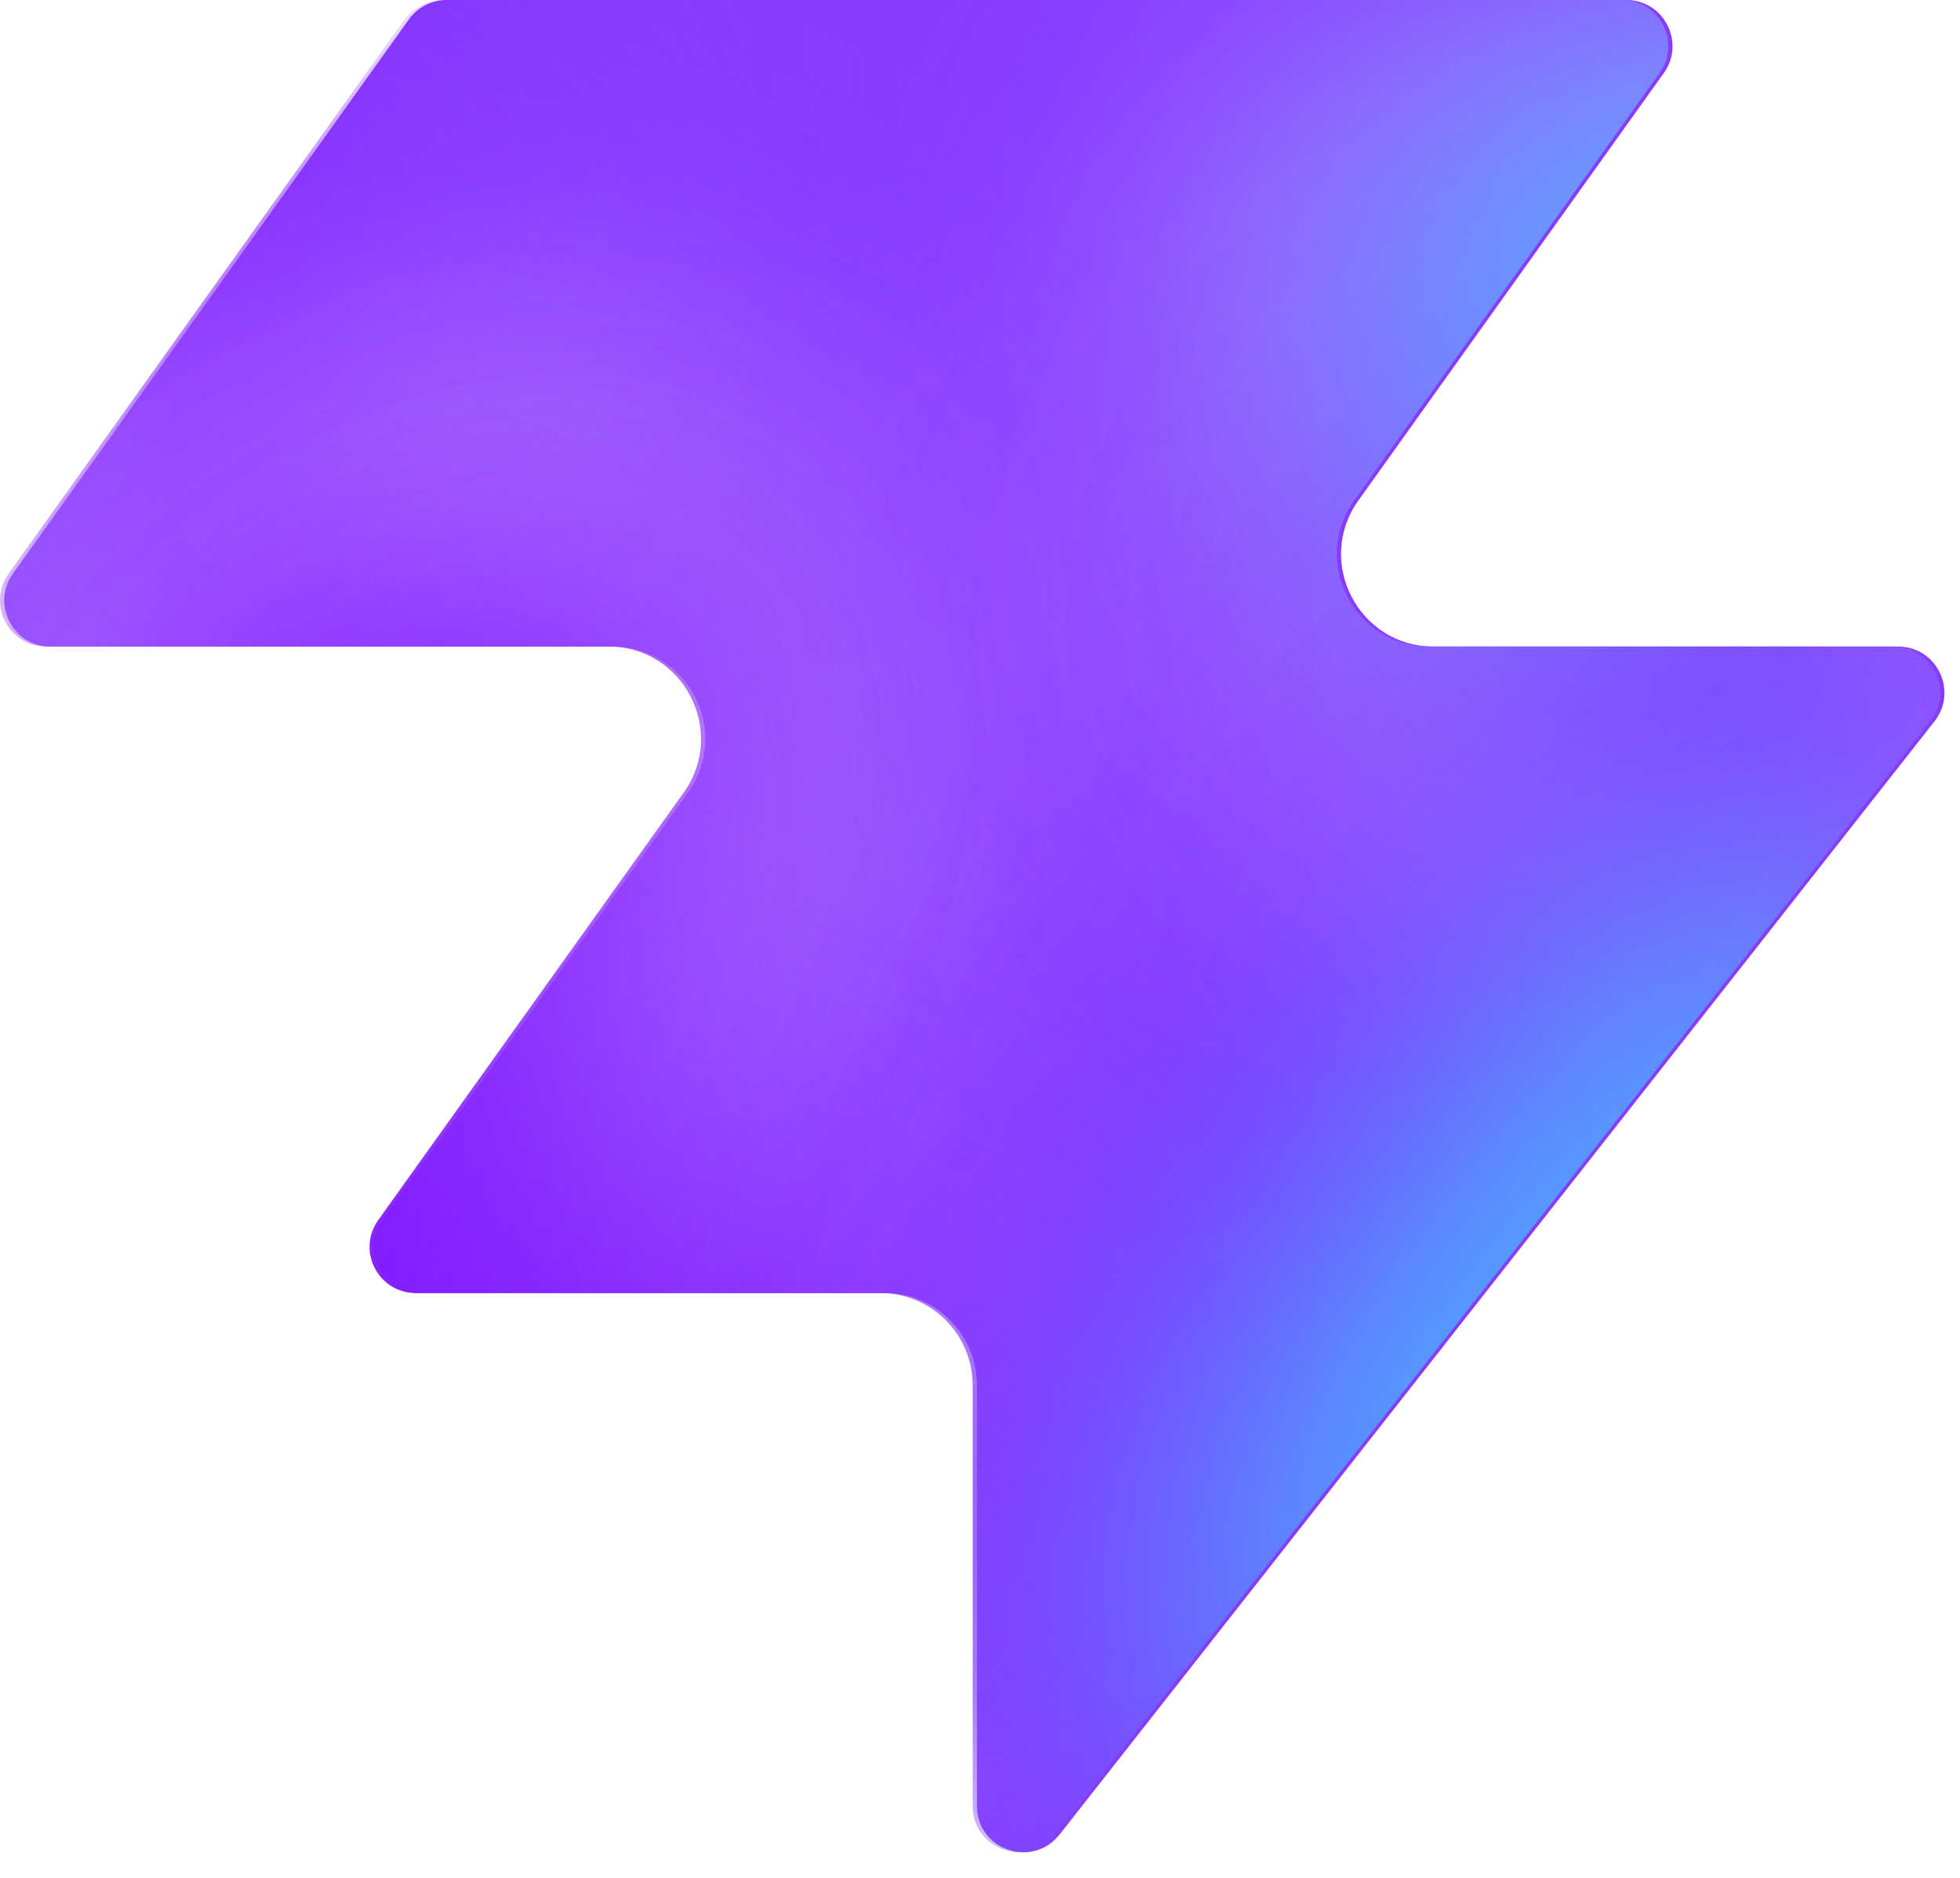
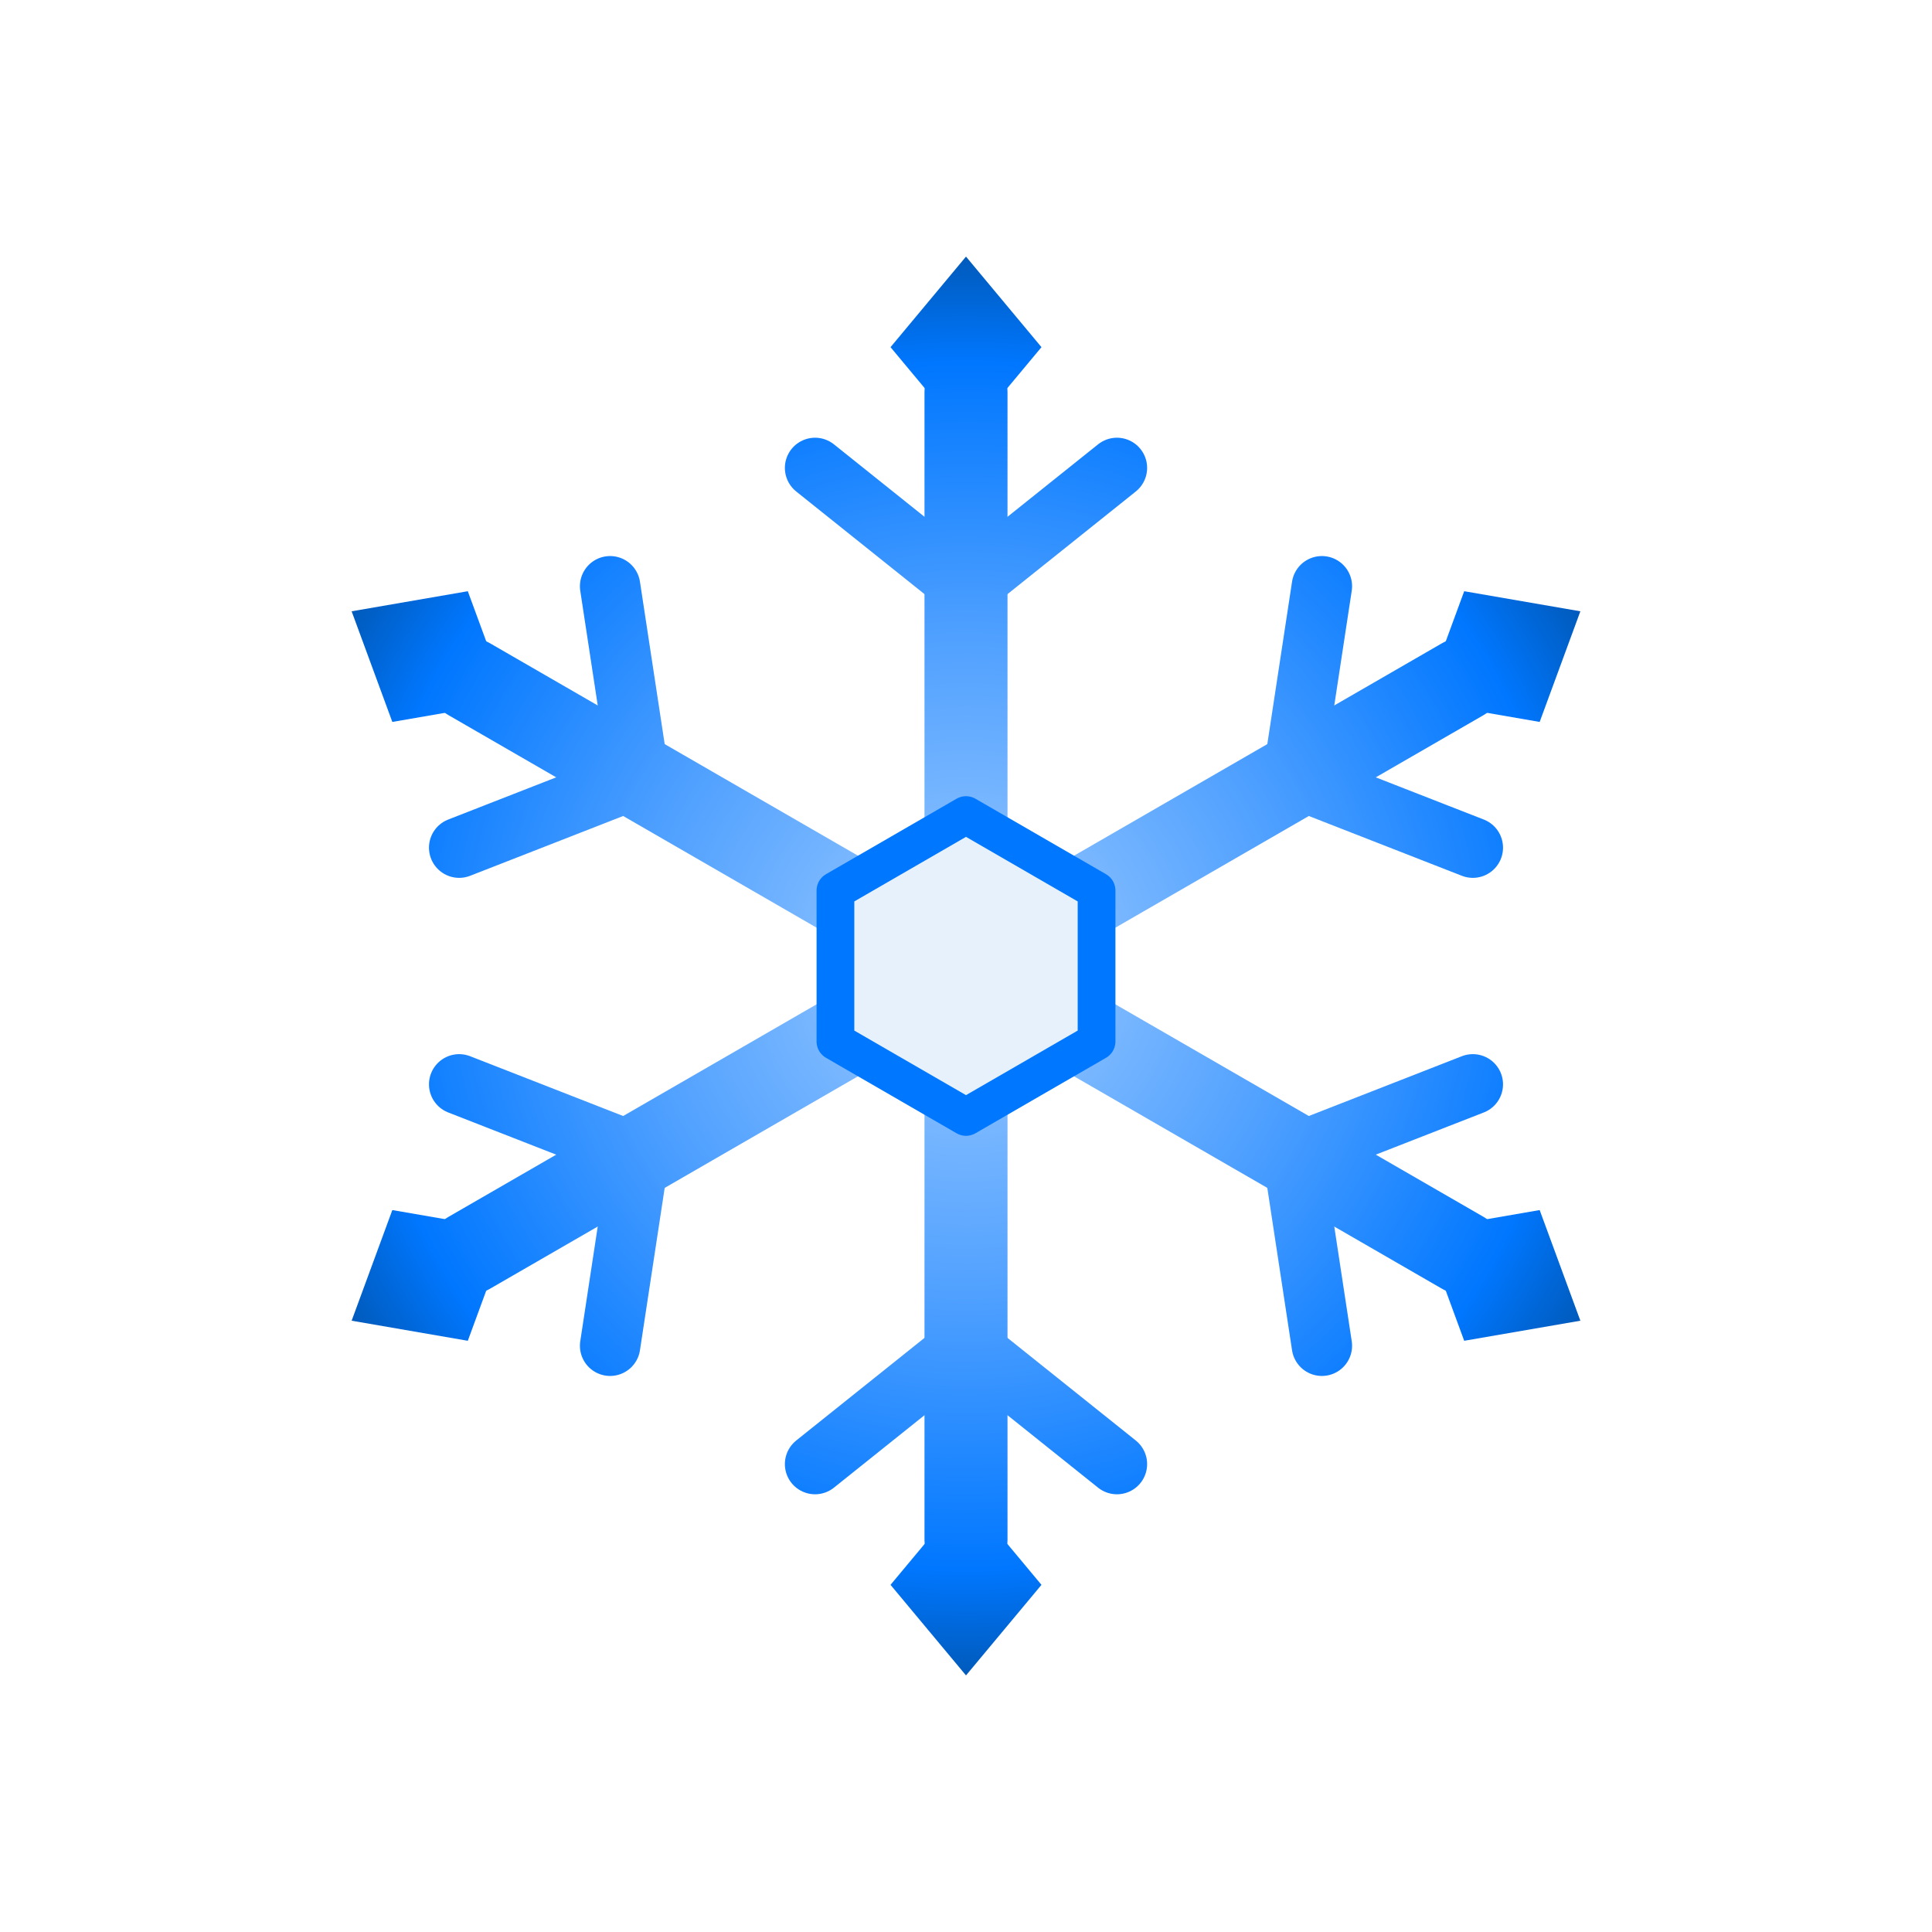
- <svg xmlns="http://www.w3.org/2000/svg" width="48" height="46" fill="none" viewBox="0 0 48 46">
-   <path fill="#863bff" d="M25.946 44.938c-.664.845-2.021.375-2.021-.698V33.937a2.26 2.26 0 0 0-2.262-2.262H10.287c-.92 0-1.456-1.04-.92-1.788l7.48-10.471c1.07-1.497 0-3.578-1.842-3.578H1.237c-.92 0-1.456-1.04-.92-1.788L10.013.474c.214-.297.556-.474.92-.474h28.894c.92 0 1.456 1.04.92 1.788l-7.48 10.471c-1.07 1.498 0 3.579 1.842 3.579h11.377c.943 0 1.473 1.088.89 1.83L25.947 44.94z" style="fill:#863bff;fill:color(display-p3 .525 .23 1);fill-opacity:1" />
-   <mask id="a" width="48" height="46" x="0" y="0" maskUnits="userSpaceOnUse" style="mask-type:alpha">
-     <path fill="#000" d="M25.842 44.938c-.664.844-2.021.375-2.021-.698V33.937a2.26 2.26 0 0 0-2.262-2.262H10.183c-.92 0-1.456-1.04-.92-1.788l7.48-10.471c1.07-1.498 0-3.579-1.842-3.579H1.133c-.92 0-1.456-1.04-.92-1.787L9.91.473c.214-.297.556-.474.92-.474h28.894c.92 0 1.456 1.04.92 1.788l-7.48 10.471c-1.07 1.498 0 3.578 1.842 3.578h11.377c.943 0 1.473 1.088.89 1.832L25.843 44.94z" style="fill:#000;fill-opacity:1" />
-   </mask>
-   <g mask="url(#a)">
-     <g filter="url(#b)">
-       <ellipse cx="5.508" cy="14.704" fill="#ede6ff" rx="5.508" ry="14.704" style="fill:#ede6ff;fill:color(display-p3 .927 .903 1);fill-opacity:1" transform="matrix(.00324 1 1 -.00324 -4.47 31.516)" />
+ <svg xmlns="http://www.w3.org/2000/svg" width="256" height="256" viewBox="0 0 256 256">
+   <defs>
+     <radialGradient id="ice" gradientUnits="userSpaceOnUse" cx="128" cy="128" r="100">
+       <stop offset="0" stop-color="#9ECBFF" />
+       <stop offset="0.45" stop-color="#4D9FFF" />
+       <stop offset="0.8" stop-color="#0077FF" />
+       <stop offset="1" stop-color="#004E9E" />
+     </radialGradient>
+     <g id="arm">
+       <path d="M128 122 L128 52" stroke="url(#ice)" stroke-width="11" stroke-linecap="round" fill="none" />
+       <path d="M128 78 L108 62" stroke="url(#ice)" stroke-width="8" stroke-linecap="round" fill="none" />
+       <path d="M128 78 L148 62" stroke="url(#ice)" stroke-width="8" stroke-linecap="round" fill="none" />
+       <path d="M128 34 L138 46 L128 58 L118 46 Z" fill="url(#ice)" />
    </g>
-     <g filter="url(#c)">
-       <ellipse cx="10.399" cy="29.851" fill="#ede6ff" rx="10.399" ry="29.851" style="fill:#ede6ff;fill:color(display-p3 .927 .903 1);fill-opacity:1" transform="matrix(.00324 1 1 -.00324 -39.328 7.883)" />
-     </g>
-     <g filter="url(#d)">
-       <ellipse cx="5.508" cy="30.487" fill="#7e14ff" rx="5.508" ry="30.487" style="fill:#7e14ff;fill:color(display-p3 .492 .077 1);fill-opacity:1" transform="rotate(89.814 -25.913 -14.639)scale(1 -1)" />
-     </g>
-     <g filter="url(#e)">
-       <ellipse cx="5.508" cy="30.599" fill="#7e14ff" rx="5.508" ry="30.599" style="fill:#7e14ff;fill:color(display-p3 .492 .077 1);fill-opacity:1" transform="rotate(89.814 -32.644 -3.334)scale(1 -1)" />
-     </g>
-     <g filter="url(#f)">
-       <ellipse cx="5.508" cy="30.599" fill="#7e14ff" rx="5.508" ry="30.599" style="fill:#7e14ff;fill:color(display-p3 .492 .077 1);fill-opacity:1" transform="matrix(.00324 1 1 -.00324 -34.34 30.47)" />
-     </g>
-     <g filter="url(#g)">
-       <ellipse cx="14.072" cy="22.078" fill="#ede6ff" rx="14.072" ry="22.078" style="fill:#ede6ff;fill:color(display-p3 .927 .903 1);fill-opacity:1" transform="rotate(93.35 24.506 48.493)scale(-1 1)" />
-     </g>
-     <g filter="url(#h)">
-       <ellipse cx="3.47" cy="21.501" fill="#7e14ff" rx="3.47" ry="21.501" style="fill:#7e14ff;fill:color(display-p3 .492 .077 1);fill-opacity:1" transform="rotate(89.009 28.708 47.59)scale(-1 1)" />
-     </g>
-     <g filter="url(#i)">
-       <ellipse cx="3.47" cy="21.501" fill="#7e14ff" rx="3.47" ry="21.501" style="fill:#7e14ff;fill:color(display-p3 .492 .077 1);fill-opacity:1" transform="rotate(89.009 28.708 47.59)scale(-1 1)" />
-     </g>
-     <g filter="url(#j)">
-       <ellipse cx=".387" cy="8.972" fill="#7e14ff" rx="4.407" ry="29.108" style="fill:#7e14ff;fill:color(display-p3 .492 .077 1);fill-opacity:1" transform="rotate(39.51 .387 8.972)" />
-     </g>
-     <g filter="url(#k)">
-       <ellipse cx="47.523" cy="-6.092" fill="#7e14ff" rx="4.407" ry="29.108" style="fill:#7e14ff;fill:color(display-p3 .492 .077 1);fill-opacity:1" transform="rotate(37.892 47.523 -6.092)" />
-     </g>
-     <g filter="url(#l)">
-       <ellipse cx="41.412" cy="6.333" fill="#47bfff" rx="5.971" ry="9.665" style="fill:#47bfff;fill:color(display-p3 .28 .748 1);fill-opacity:1" transform="rotate(37.892 41.412 6.333)" />
-     </g>
-     <g filter="url(#m)">
-       <ellipse cx="-1.879" cy="38.332" fill="#7e14ff" rx="4.407" ry="29.108" style="fill:#7e14ff;fill:color(display-p3 .492 .077 1);fill-opacity:1" transform="rotate(37.892 -1.88 38.332)" />
-     </g>
-     <g filter="url(#n)">
-       <ellipse cx="-1.879" cy="38.332" fill="#7e14ff" rx="4.407" ry="29.108" style="fill:#7e14ff;fill:color(display-p3 .492 .077 1);fill-opacity:1" transform="rotate(37.892 -1.88 38.332)" />
-     </g>
-     <g filter="url(#o)">
-       <ellipse cx="35.651" cy="29.907" fill="#7e14ff" rx="4.407" ry="29.108" style="fill:#7e14ff;fill:color(display-p3 .492 .077 1);fill-opacity:1" transform="rotate(37.892 35.651 29.907)" />
-     </g>
-     <g filter="url(#p)">
-       <ellipse cx="38.418" cy="32.4" fill="#47bfff" rx="5.971" ry="15.297" style="fill:#47bfff;fill:color(display-p3 .28 .748 1);fill-opacity:1" transform="rotate(37.892 38.418 32.4)" />
-     </g>
-   </g>
-   <defs>
-     <filter id="b" width="60.045" height="41.654" x="-19.77" y="16.149" color-interpolation-filters="sRGB" filterUnits="userSpaceOnUse">
-       <feFlood flood-opacity="0" result="BackgroundImageFix" />
-       <feBlend in="SourceGraphic" in2="BackgroundImageFix" result="shape" />
-       <feGaussianBlur result="effect1_foregroundBlur_2002_17158" stdDeviation="7.659" />
-     </filter>
-     <filter id="c" width="90.34" height="51.437" x="-54.613" y="-7.533" color-interpolation-filters="sRGB" filterUnits="userSpaceOnUse">
-       <feFlood flood-opacity="0" result="BackgroundImageFix" />
-       <feBlend in="SourceGraphic" in2="BackgroundImageFix" result="shape" />
-       <feGaussianBlur result="effect1_foregroundBlur_2002_17158" stdDeviation="7.659" />
-     </filter>
-     <filter id="d" width="79.355" height="29.4" x="-49.64" y="2.03" color-interpolation-filters="sRGB" filterUnits="userSpaceOnUse">
-       <feFlood flood-opacity="0" result="BackgroundImageFix" />
-       <feBlend in="SourceGraphic" in2="BackgroundImageFix" result="shape" />
-       <feGaussianBlur result="effect1_foregroundBlur_2002_17158" stdDeviation="4.596" />
-     </filter>
-     <filter id="e" width="79.579" height="29.4" x="-45.045" y="20.029" color-interpolation-filters="sRGB" filterUnits="userSpaceOnUse">
-       <feFlood flood-opacity="0" result="BackgroundImageFix" />
-       <feBlend in="SourceGraphic" in2="BackgroundImageFix" result="shape" />
-       <feGaussianBlur result="effect1_foregroundBlur_2002_17158" stdDeviation="4.596" />
-     </filter>
-     <filter id="f" width="79.579" height="29.4" x="-43.513" y="21.178" color-interpolation-filters="sRGB" filterUnits="userSpaceOnUse">
-       <feFlood flood-opacity="0" result="BackgroundImageFix" />
-       <feBlend in="SourceGraphic" in2="BackgroundImageFix" result="shape" />
-       <feGaussianBlur result="effect1_foregroundBlur_2002_17158" stdDeviation="4.596" />
-     </filter>
-     <filter id="g" width="74.749" height="58.852" x="15.756" y="-17.901" color-interpolation-filters="sRGB" filterUnits="userSpaceOnUse">
-       <feFlood flood-opacity="0" result="BackgroundImageFix" />
-       <feBlend in="SourceGraphic" in2="BackgroundImageFix" result="shape" />
-       <feGaussianBlur result="effect1_foregroundBlur_2002_17158" stdDeviation="7.659" />
-     </filter>
-     <filter id="h" width="61.377" height="25.362" x="23.548" y="2.284" color-interpolation-filters="sRGB" filterUnits="userSpaceOnUse">
-       <feFlood flood-opacity="0" result="BackgroundImageFix" />
-       <feBlend in="SourceGraphic" in2="BackgroundImageFix" result="shape" />
-       <feGaussianBlur result="effect1_foregroundBlur_2002_17158" stdDeviation="4.596" />
-     </filter>
-     <filter id="i" width="61.377" height="25.362" x="23.548" y="2.284" color-interpolation-filters="sRGB" filterUnits="userSpaceOnUse">
-       <feFlood flood-opacity="0" result="BackgroundImageFix" />
-       <feBlend in="SourceGraphic" in2="BackgroundImageFix" result="shape" />
-       <feGaussianBlur result="effect1_foregroundBlur_2002_17158" stdDeviation="4.596" />
-     </filter>
-     <filter id="j" width="56.045" height="63.649" x="-27.636" y="-22.853" color-interpolation-filters="sRGB" filterUnits="userSpaceOnUse">
-       <feFlood flood-opacity="0" result="BackgroundImageFix" />
-       <feBlend in="SourceGraphic" in2="BackgroundImageFix" result="shape" />
-       <feGaussianBlur result="effect1_foregroundBlur_2002_17158" stdDeviation="4.596" />
-     </filter>
-     <filter id="k" width="54.814" height="64.646" x="20.116" y="-38.415" color-interpolation-filters="sRGB" filterUnits="userSpaceOnUse">
-       <feFlood flood-opacity="0" result="BackgroundImageFix" />
-       <feBlend in="SourceGraphic" in2="BackgroundImageFix" result="shape" />
-       <feGaussianBlur result="effect1_foregroundBlur_2002_17158" stdDeviation="4.596" />
-     </filter>
-     <filter id="l" width="33.541" height="35.313" x="24.641" y="-11.323" color-interpolation-filters="sRGB" filterUnits="userSpaceOnUse">
-       <feFlood flood-opacity="0" result="BackgroundImageFix" />
-       <feBlend in="SourceGraphic" in2="BackgroundImageFix" result="shape" />
-       <feGaussianBlur result="effect1_foregroundBlur_2002_17158" stdDeviation="4.596" />
-     </filter>
-     <filter id="m" width="54.814" height="64.646" x="-29.286" y="6.009" color-interpolation-filters="sRGB" filterUnits="userSpaceOnUse">
-       <feFlood flood-opacity="0" result="BackgroundImageFix" />
-       <feBlend in="SourceGraphic" in2="BackgroundImageFix" result="shape" />
-       <feGaussianBlur result="effect1_foregroundBlur_2002_17158" stdDeviation="4.596" />
-     </filter>
-     <filter id="n" width="54.814" height="64.646" x="-29.286" y="6.009" color-interpolation-filters="sRGB" filterUnits="userSpaceOnUse">
-       <feFlood flood-opacity="0" result="BackgroundImageFix" />
-       <feBlend in="SourceGraphic" in2="BackgroundImageFix" result="shape" />
-       <feGaussianBlur result="effect1_foregroundBlur_2002_17158" stdDeviation="4.596" />
-     </filter>
-     <filter id="o" width="54.814" height="64.646" x="8.244" y="-2.416" color-interpolation-filters="sRGB" filterUnits="userSpaceOnUse">
-       <feFlood flood-opacity="0" result="BackgroundImageFix" />
-       <feBlend in="SourceGraphic" in2="BackgroundImageFix" result="shape" />
-       <feGaussianBlur result="effect1_foregroundBlur_2002_17158" stdDeviation="4.596" />
-     </filter>
-     <filter id="p" width="39.409" height="43.623" x="18.713" y="10.588" color-interpolation-filters="sRGB" filterUnits="userSpaceOnUse">
-       <feFlood flood-opacity="0" result="BackgroundImageFix" />
-       <feBlend in="SourceGraphic" in2="BackgroundImageFix" result="shape" />
-       <feGaussianBlur result="effect1_foregroundBlur_2002_17158" stdDeviation="4.596" />
-     </filter>
  </defs>
+   <use href="#arm" />
+   <use href="#arm" transform="rotate(60 128 128)" />
+   <use href="#arm" transform="rotate(120 128 128)" />
+   <use href="#arm" transform="rotate(180 128 128)" />
+   <use href="#arm" transform="rotate(240 128 128)" />
+   <use href="#arm" transform="rotate(300 128 128)" />
+   <path d="M128 108 L145.3 118 L145.3 138 L128 148 L110.7 138 L110.7 118 Z" fill="#E6F1FB" stroke="#0077FF" stroke-width="5" stroke-linejoin="round" />
</svg>
